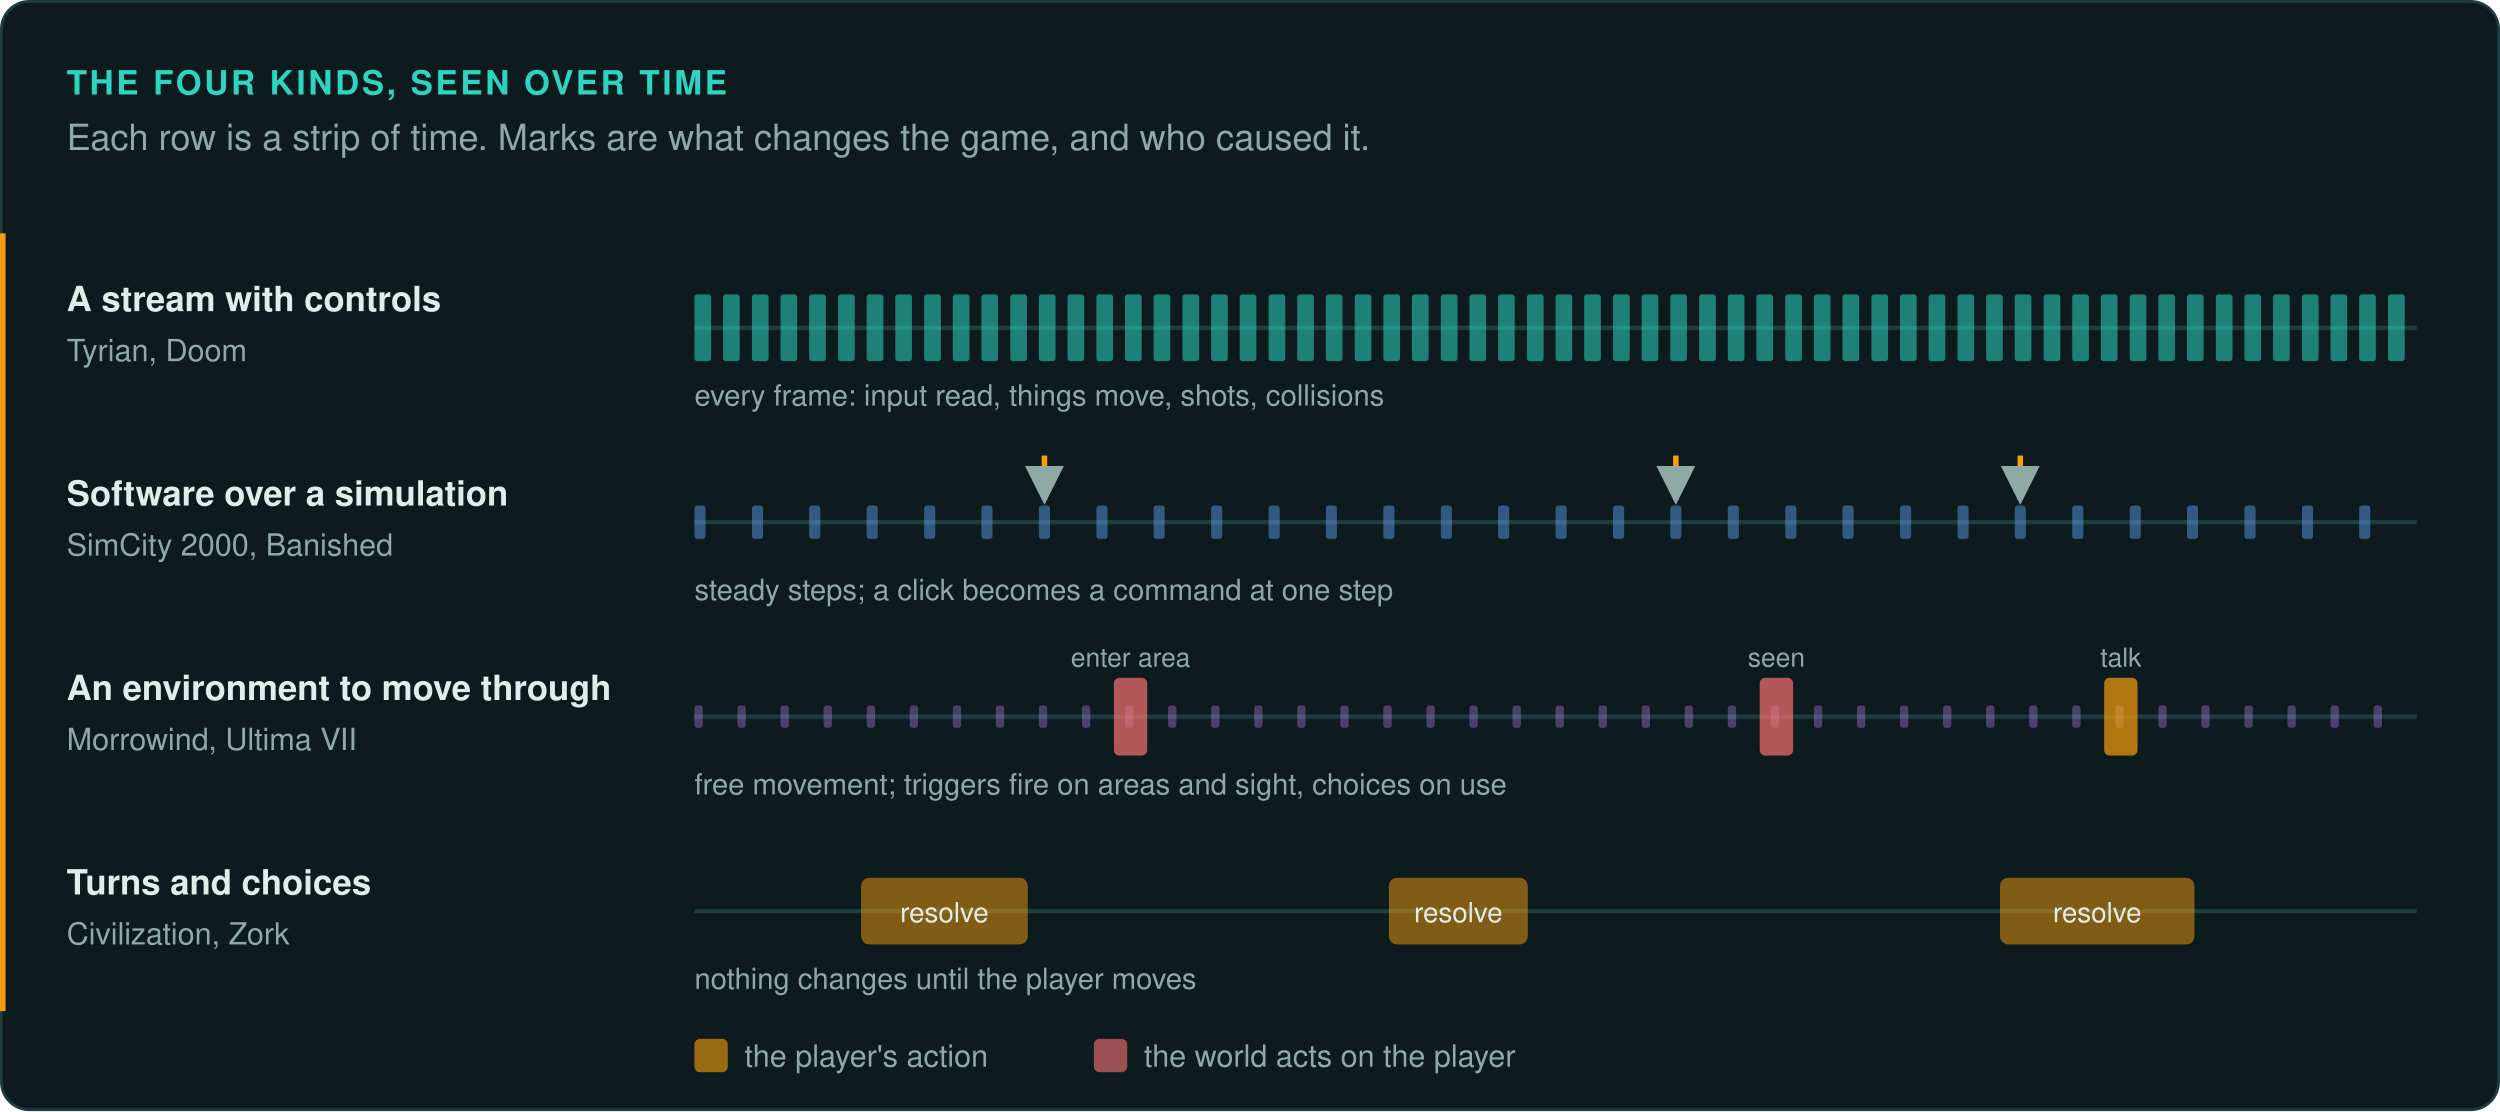
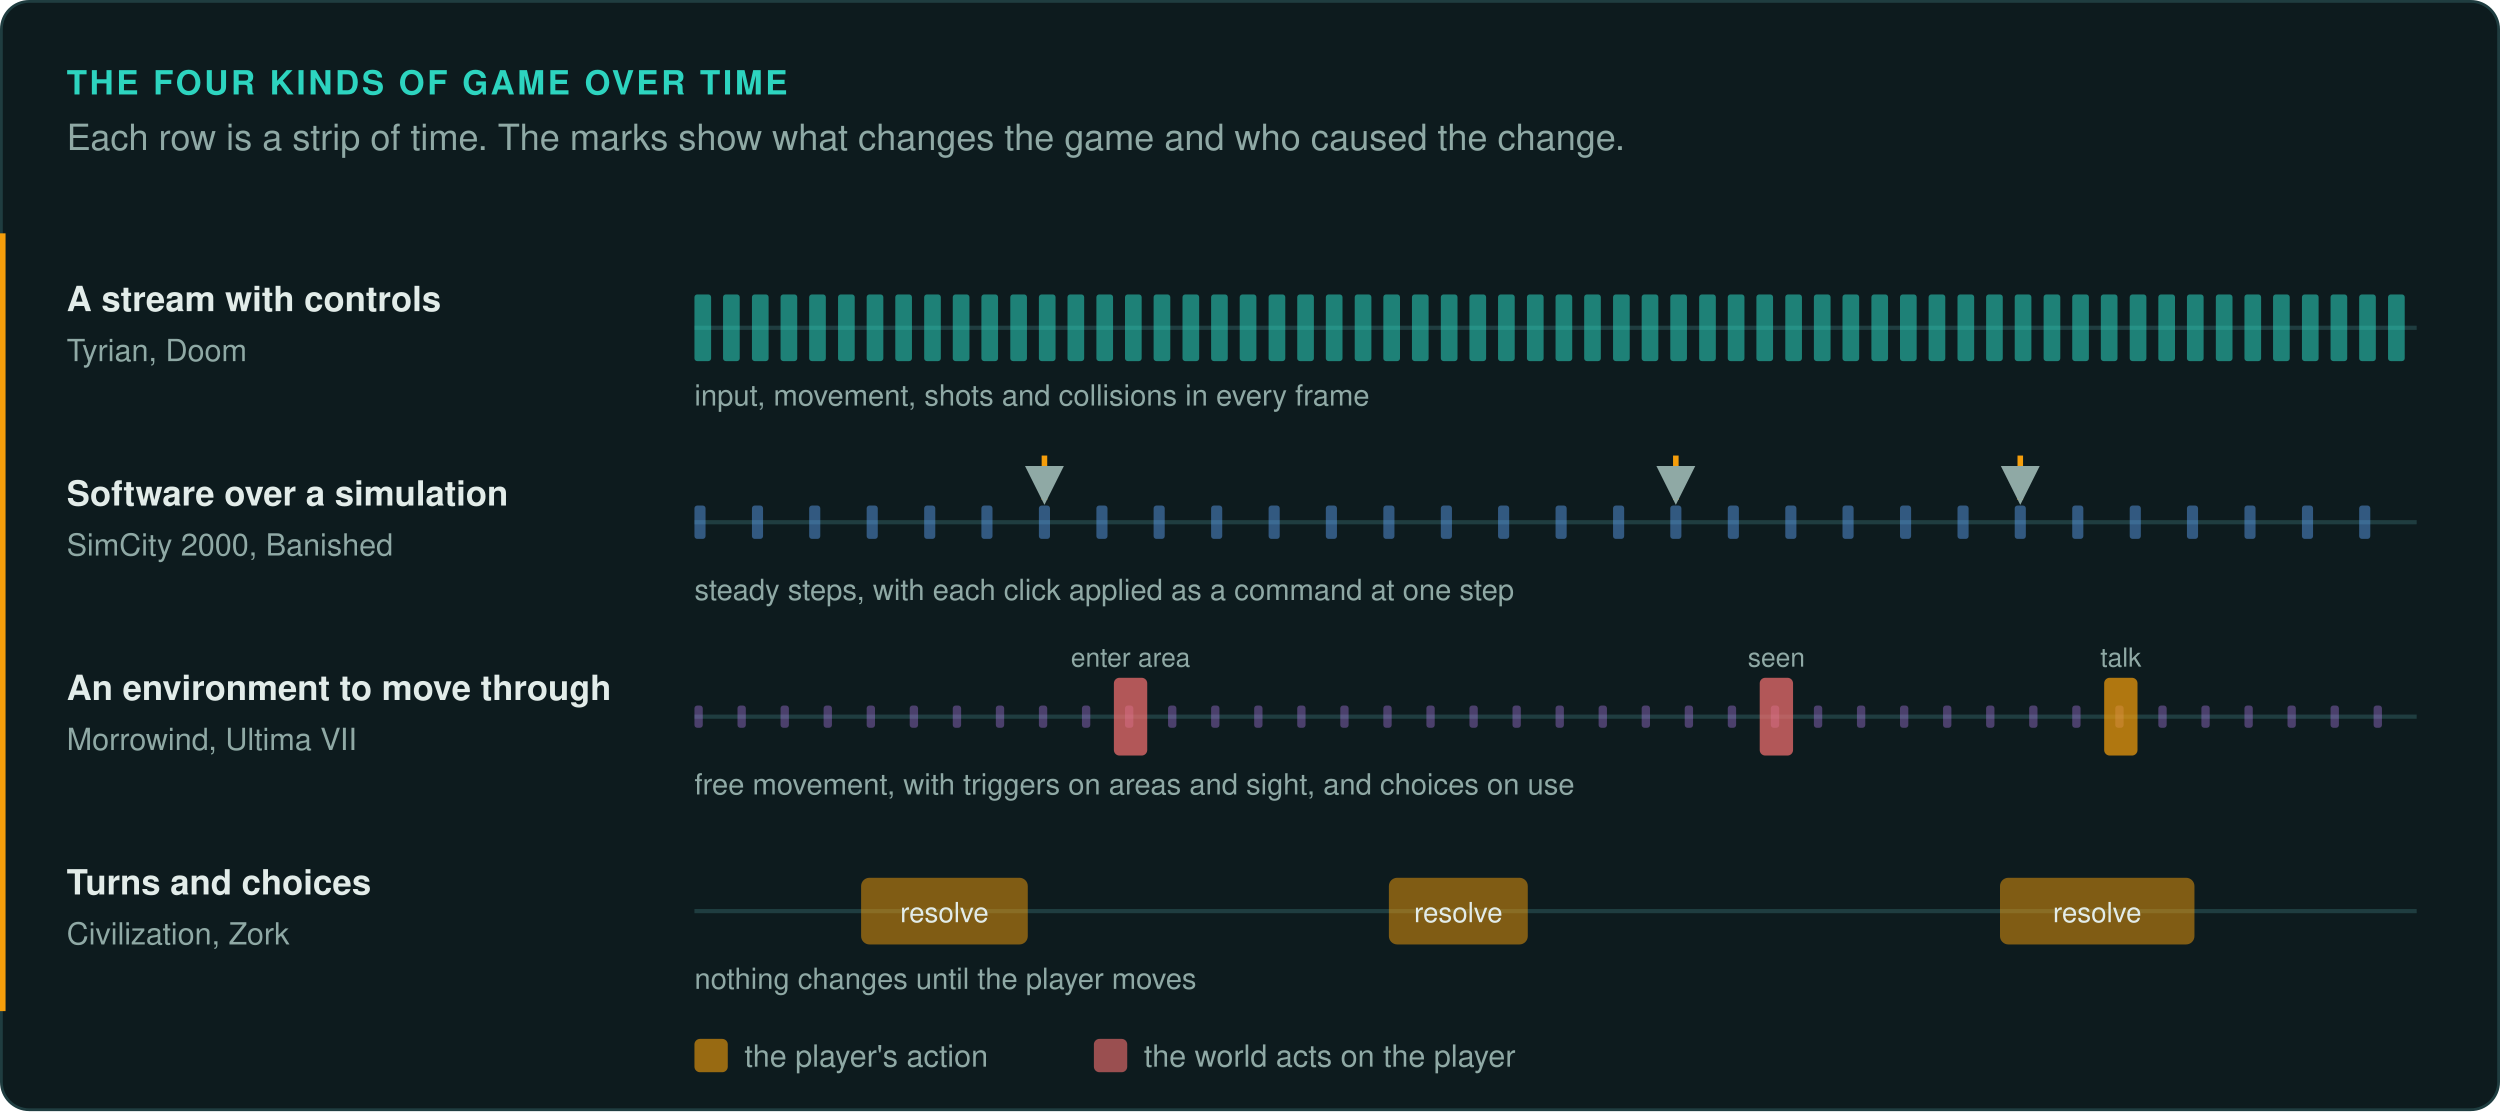
- <svg xmlns="http://www.w3.org/2000/svg" width="900" height="400" viewBox="0 0 900 400" role="img" aria-label="What happens over time in each of the four kinds: a stream with events every frame, a simulation stepping steadily with occasional commands, an environment with triggers on entering areas, and turns that resolve only after a move">
+ <svg xmlns="http://www.w3.org/2000/svg" width="900" height="400" viewBox="0 0 900 400" role="img" aria-label="What happens over time in each of the four kinds of game. A stream has events every frame. A simulation steps steadily with occasional commands. An environment has triggers on entering areas. Turns resolve only after a move">
  <rect x="0.5" y="0.5" width="899" height="399" rx="10" fill="#0d1b1e" stroke="#1f3d40" />
  <defs>
    <marker id="arrow" viewBox="0 0 8 8" refX="7" refY="4" markerWidth="7" markerHeight="7" orient="auto">
      <path d="M0 0L8 4L0 8z" fill="#8fa9a5" />
    </marker>
  </defs>
-   <text x="24.0" y="34.0" font-family="ui-sans-serif, -apple-system, 'Segoe UI', Helvetica, Arial, sans-serif" font-size="12" font-weight="600" fill="#2dd4bf" text-anchor="start" letter-spacing="0.08em">THE FOUR KINDS, SEEN OVER TIME</text>
-   <text x="24.0" y="54.0" font-family="ui-sans-serif, -apple-system, 'Segoe UI', Helvetica, Arial, sans-serif" font-size="13" font-weight="400" fill="#8fa9a5" text-anchor="start">Each row is a strip of time. Marks are what changes the game, and who caused it.</text>
+   <text x="24.0" y="34.0" font-family="ui-sans-serif, -apple-system, 'Segoe UI', Helvetica, Arial, sans-serif" font-size="12" font-weight="600" fill="#2dd4bf" text-anchor="start" letter-spacing="0.08em">THE FOUR KINDS OF GAME OVER TIME</text>
+   <text x="24.0" y="54.0" font-family="ui-sans-serif, -apple-system, 'Segoe UI', Helvetica, Arial, sans-serif" font-size="13" font-weight="400" fill="#8fa9a5" text-anchor="start">Each row is a strip of time. The marks show what changes the game and who caused the change.</text>
  <text x="24.0" y="112.0" font-family="ui-sans-serif, -apple-system, 'Segoe UI', Helvetica, Arial, sans-serif" font-size="12.5" font-weight="600" fill="#e2ece9" text-anchor="start">A stream with controls</text>
  <text x="24.0" y="130.0" font-family="ui-sans-serif, -apple-system, 'Segoe UI', Helvetica, Arial, sans-serif" font-size="11" font-weight="400" fill="#8fa9a5" text-anchor="start">Tyrian, Doom</text>
  <path d="M250.0 118.0L870.0 118.0" stroke="#1f3d40" stroke-width="1.5" fill="none" />
  <rect x="250.0" y="106.0" width="6.0" height="24.0" rx="1" fill="#2dd4bf" stroke="none" fill-opacity="0.55" />
  <rect x="260.3" y="106.0" width="6.0" height="24.0" rx="1" fill="#2dd4bf" stroke="none" fill-opacity="0.55" />
  <rect x="270.7" y="106.0" width="6.0" height="24.0" rx="1" fill="#2dd4bf" stroke="none" fill-opacity="0.55" />
  <rect x="281.0" y="106.0" width="6.0" height="24.0" rx="1" fill="#2dd4bf" stroke="none" fill-opacity="0.55" />
  <rect x="291.3" y="106.0" width="6.0" height="24.0" rx="1" fill="#2dd4bf" stroke="none" fill-opacity="0.55" />
  <rect x="301.7" y="106.0" width="6.0" height="24.0" rx="1" fill="#2dd4bf" stroke="none" fill-opacity="0.55" />
  <rect x="312.0" y="106.0" width="6.0" height="24.0" rx="1" fill="#2dd4bf" stroke="none" fill-opacity="0.55" />
  <rect x="322.3" y="106.0" width="6.0" height="24.0" rx="1" fill="#2dd4bf" stroke="none" fill-opacity="0.55" />
  <rect x="332.7" y="106.0" width="6.0" height="24.0" rx="1" fill="#2dd4bf" stroke="none" fill-opacity="0.55" />
  <rect x="343.0" y="106.0" width="6.0" height="24.0" rx="1" fill="#2dd4bf" stroke="none" fill-opacity="0.55" />
  <rect x="353.3" y="106.0" width="6.0" height="24.0" rx="1" fill="#2dd4bf" stroke="none" fill-opacity="0.55" />
  <rect x="363.7" y="106.0" width="6.0" height="24.0" rx="1" fill="#2dd4bf" stroke="none" fill-opacity="0.55" />
  <rect x="374.0" y="106.0" width="6.0" height="24.0" rx="1" fill="#2dd4bf" stroke="none" fill-opacity="0.55" />
  <rect x="384.3" y="106.0" width="6.0" height="24.0" rx="1" fill="#2dd4bf" stroke="none" fill-opacity="0.55" />
  <rect x="394.7" y="106.0" width="6.0" height="24.0" rx="1" fill="#2dd4bf" stroke="none" fill-opacity="0.55" />
  <rect x="405.0" y="106.0" width="6.0" height="24.0" rx="1" fill="#2dd4bf" stroke="none" fill-opacity="0.55" />
  <rect x="415.3" y="106.0" width="6.0" height="24.0" rx="1" fill="#2dd4bf" stroke="none" fill-opacity="0.55" />
  <rect x="425.7" y="106.0" width="6.0" height="24.0" rx="1" fill="#2dd4bf" stroke="none" fill-opacity="0.55" />
  <rect x="436.0" y="106.0" width="6.0" height="24.0" rx="1" fill="#2dd4bf" stroke="none" fill-opacity="0.55" />
  <rect x="446.3" y="106.0" width="6.0" height="24.0" rx="1" fill="#2dd4bf" stroke="none" fill-opacity="0.55" />
  <rect x="456.7" y="106.0" width="6.0" height="24.0" rx="1" fill="#2dd4bf" stroke="none" fill-opacity="0.55" />
  <rect x="467.0" y="106.0" width="6.0" height="24.0" rx="1" fill="#2dd4bf" stroke="none" fill-opacity="0.55" />
  <rect x="477.3" y="106.0" width="6.0" height="24.0" rx="1" fill="#2dd4bf" stroke="none" fill-opacity="0.55" />
  <rect x="487.7" y="106.0" width="6.0" height="24.0" rx="1" fill="#2dd4bf" stroke="none" fill-opacity="0.55" />
  <rect x="498.0" y="106.0" width="6.0" height="24.0" rx="1" fill="#2dd4bf" stroke="none" fill-opacity="0.55" />
  <rect x="508.3" y="106.0" width="6.0" height="24.0" rx="1" fill="#2dd4bf" stroke="none" fill-opacity="0.55" />
  <rect x="518.7" y="106.0" width="6.0" height="24.0" rx="1" fill="#2dd4bf" stroke="none" fill-opacity="0.55" />
  <rect x="529.0" y="106.0" width="6.0" height="24.0" rx="1" fill="#2dd4bf" stroke="none" fill-opacity="0.55" />
  <rect x="539.3" y="106.0" width="6.0" height="24.0" rx="1" fill="#2dd4bf" stroke="none" fill-opacity="0.55" />
  <rect x="549.7" y="106.0" width="6.0" height="24.0" rx="1" fill="#2dd4bf" stroke="none" fill-opacity="0.55" />
  <rect x="560.0" y="106.0" width="6.0" height="24.0" rx="1" fill="#2dd4bf" stroke="none" fill-opacity="0.55" />
  <rect x="570.3" y="106.0" width="6.0" height="24.0" rx="1" fill="#2dd4bf" stroke="none" fill-opacity="0.55" />
  <rect x="580.7" y="106.0" width="6.0" height="24.0" rx="1" fill="#2dd4bf" stroke="none" fill-opacity="0.55" />
  <rect x="591.0" y="106.0" width="6.0" height="24.0" rx="1" fill="#2dd4bf" stroke="none" fill-opacity="0.55" />
  <rect x="601.3" y="106.0" width="6.0" height="24.0" rx="1" fill="#2dd4bf" stroke="none" fill-opacity="0.55" />
  <rect x="611.7" y="106.0" width="6.0" height="24.0" rx="1" fill="#2dd4bf" stroke="none" fill-opacity="0.55" />
  <rect x="622.0" y="106.0" width="6.0" height="24.0" rx="1" fill="#2dd4bf" stroke="none" fill-opacity="0.55" />
  <rect x="632.3" y="106.0" width="6.0" height="24.0" rx="1" fill="#2dd4bf" stroke="none" fill-opacity="0.55" />
  <rect x="642.7" y="106.0" width="6.0" height="24.0" rx="1" fill="#2dd4bf" stroke="none" fill-opacity="0.55" />
  <rect x="653.0" y="106.0" width="6.0" height="24.0" rx="1" fill="#2dd4bf" stroke="none" fill-opacity="0.55" />
  <rect x="663.3" y="106.0" width="6.0" height="24.0" rx="1" fill="#2dd4bf" stroke="none" fill-opacity="0.55" />
  <rect x="673.7" y="106.0" width="6.0" height="24.0" rx="1" fill="#2dd4bf" stroke="none" fill-opacity="0.55" />
  <rect x="684.0" y="106.0" width="6.0" height="24.0" rx="1" fill="#2dd4bf" stroke="none" fill-opacity="0.55" />
  <rect x="694.3" y="106.0" width="6.0" height="24.0" rx="1" fill="#2dd4bf" stroke="none" fill-opacity="0.55" />
  <rect x="704.7" y="106.0" width="6.0" height="24.0" rx="1" fill="#2dd4bf" stroke="none" fill-opacity="0.55" />
  <rect x="715.0" y="106.0" width="6.0" height="24.0" rx="1" fill="#2dd4bf" stroke="none" fill-opacity="0.55" />
  <rect x="725.3" y="106.0" width="6.0" height="24.0" rx="1" fill="#2dd4bf" stroke="none" fill-opacity="0.55" />
  <rect x="735.7" y="106.0" width="6.0" height="24.0" rx="1" fill="#2dd4bf" stroke="none" fill-opacity="0.55" />
  <rect x="746.0" y="106.0" width="6.0" height="24.0" rx="1" fill="#2dd4bf" stroke="none" fill-opacity="0.55" />
  <rect x="756.3" y="106.0" width="6.0" height="24.0" rx="1" fill="#2dd4bf" stroke="none" fill-opacity="0.55" />
  <rect x="766.7" y="106.0" width="6.0" height="24.0" rx="1" fill="#2dd4bf" stroke="none" fill-opacity="0.55" />
  <rect x="777.0" y="106.0" width="6.0" height="24.0" rx="1" fill="#2dd4bf" stroke="none" fill-opacity="0.55" />
  <rect x="787.3" y="106.0" width="6.0" height="24.0" rx="1" fill="#2dd4bf" stroke="none" fill-opacity="0.55" />
  <rect x="797.7" y="106.0" width="6.0" height="24.0" rx="1" fill="#2dd4bf" stroke="none" fill-opacity="0.55" />
  <rect x="808.0" y="106.0" width="6.0" height="24.0" rx="1" fill="#2dd4bf" stroke="none" fill-opacity="0.55" />
  <rect x="818.3" y="106.0" width="6.0" height="24.0" rx="1" fill="#2dd4bf" stroke="none" fill-opacity="0.55" />
  <rect x="828.7" y="106.0" width="6.0" height="24.0" rx="1" fill="#2dd4bf" stroke="none" fill-opacity="0.55" />
  <rect x="839.0" y="106.0" width="6.0" height="24.0" rx="1" fill="#2dd4bf" stroke="none" fill-opacity="0.55" />
  <rect x="849.3" y="106.0" width="6.0" height="24.0" rx="1" fill="#2dd4bf" stroke="none" fill-opacity="0.55" />
  <rect x="859.7" y="106.0" width="6.0" height="24.0" rx="1" fill="#2dd4bf" stroke="none" fill-opacity="0.55" />
-   <text x="250.0" y="146.0" font-family="ui-sans-serif, -apple-system, 'Segoe UI', Helvetica, Arial, sans-serif" font-size="10.5" font-weight="400" fill="#8fa9a5" text-anchor="start">every frame: input read, things move, shots, collisions</text>
+   <text x="250.0" y="146.0" font-family="ui-sans-serif, -apple-system, 'Segoe UI', Helvetica, Arial, sans-serif" font-size="10.5" font-weight="400" fill="#8fa9a5" text-anchor="start">input, movement, shots and collisions in every frame</text>
  <text x="24.0" y="182.0" font-family="ui-sans-serif, -apple-system, 'Segoe UI', Helvetica, Arial, sans-serif" font-size="12.5" font-weight="600" fill="#e2ece9" text-anchor="start">Software over a simulation</text>
  <text x="24.0" y="200.0" font-family="ui-sans-serif, -apple-system, 'Segoe UI', Helvetica, Arial, sans-serif" font-size="11" font-weight="400" fill="#8fa9a5" text-anchor="start">SimCity 2000, Banished</text>
  <path d="M250.0 188.0L870.0 188.0" stroke="#1f3d40" stroke-width="1.5" fill="none" />
  <rect x="250.0" y="182.0" width="4.0" height="12.0" rx="1" fill="#60a5fa" stroke="none" fill-opacity="0.45" />
  <rect x="270.7" y="182.0" width="4.0" height="12.0" rx="1" fill="#60a5fa" stroke="none" fill-opacity="0.45" />
  <rect x="291.3" y="182.0" width="4.0" height="12.0" rx="1" fill="#60a5fa" stroke="none" fill-opacity="0.45" />
  <rect x="312.0" y="182.0" width="4.0" height="12.0" rx="1" fill="#60a5fa" stroke="none" fill-opacity="0.45" />
  <rect x="332.7" y="182.0" width="4.0" height="12.0" rx="1" fill="#60a5fa" stroke="none" fill-opacity="0.45" />
  <rect x="353.3" y="182.0" width="4.0" height="12.0" rx="1" fill="#60a5fa" stroke="none" fill-opacity="0.45" />
  <rect x="374.0" y="182.0" width="4.0" height="12.0" rx="1" fill="#60a5fa" stroke="none" fill-opacity="0.45" />
  <rect x="394.7" y="182.0" width="4.0" height="12.0" rx="1" fill="#60a5fa" stroke="none" fill-opacity="0.45" />
  <rect x="415.3" y="182.0" width="4.0" height="12.0" rx="1" fill="#60a5fa" stroke="none" fill-opacity="0.45" />
  <rect x="436.0" y="182.0" width="4.0" height="12.0" rx="1" fill="#60a5fa" stroke="none" fill-opacity="0.45" />
  <rect x="456.7" y="182.0" width="4.0" height="12.0" rx="1" fill="#60a5fa" stroke="none" fill-opacity="0.45" />
  <rect x="477.3" y="182.0" width="4.0" height="12.0" rx="1" fill="#60a5fa" stroke="none" fill-opacity="0.45" />
  <rect x="498.0" y="182.0" width="4.0" height="12.0" rx="1" fill="#60a5fa" stroke="none" fill-opacity="0.45" />
  <rect x="518.7" y="182.0" width="4.0" height="12.0" rx="1" fill="#60a5fa" stroke="none" fill-opacity="0.45" />
  <rect x="539.3" y="182.0" width="4.0" height="12.0" rx="1" fill="#60a5fa" stroke="none" fill-opacity="0.45" />
  <rect x="560.0" y="182.0" width="4.0" height="12.0" rx="1" fill="#60a5fa" stroke="none" fill-opacity="0.45" />
  <rect x="580.7" y="182.0" width="4.0" height="12.0" rx="1" fill="#60a5fa" stroke="none" fill-opacity="0.45" />
  <rect x="601.3" y="182.0" width="4.0" height="12.0" rx="1" fill="#60a5fa" stroke="none" fill-opacity="0.45" />
  <rect x="622.0" y="182.0" width="4.0" height="12.0" rx="1" fill="#60a5fa" stroke="none" fill-opacity="0.45" />
  <rect x="642.7" y="182.0" width="4.0" height="12.0" rx="1" fill="#60a5fa" stroke="none" fill-opacity="0.45" />
  <rect x="663.3" y="182.0" width="4.0" height="12.0" rx="1" fill="#60a5fa" stroke="none" fill-opacity="0.45" />
  <rect x="684.0" y="182.0" width="4.0" height="12.0" rx="1" fill="#60a5fa" stroke="none" fill-opacity="0.45" />
  <rect x="704.7" y="182.0" width="4.0" height="12.0" rx="1" fill="#60a5fa" stroke="none" fill-opacity="0.45" />
  <rect x="725.3" y="182.0" width="4.0" height="12.0" rx="1" fill="#60a5fa" stroke="none" fill-opacity="0.45" />
  <rect x="746.0" y="182.0" width="4.0" height="12.0" rx="1" fill="#60a5fa" stroke="none" fill-opacity="0.45" />
  <rect x="766.7" y="182.0" width="4.0" height="12.0" rx="1" fill="#60a5fa" stroke="none" fill-opacity="0.45" />
  <rect x="787.3" y="182.0" width="4.0" height="12.0" rx="1" fill="#60a5fa" stroke="none" fill-opacity="0.45" />
  <rect x="808.0" y="182.0" width="4.0" height="12.0" rx="1" fill="#60a5fa" stroke="none" fill-opacity="0.45" />
  <rect x="828.7" y="182.0" width="4.0" height="12.0" rx="1" fill="#60a5fa" stroke="none" fill-opacity="0.45" />
  <rect x="849.3" y="182.0" width="4.0" height="12.0" rx="1" fill="#60a5fa" stroke="none" fill-opacity="0.45" />
  <path d="M376.0 164L376.0 180" stroke="#f59e0b" stroke-width="2" marker-end="url(#arrow)" />
  <path d="M603.3 164L603.3 180" stroke="#f59e0b" stroke-width="2" marker-end="url(#arrow)" />
  <path d="M727.3 164L727.3 180" stroke="#f59e0b" stroke-width="2" marker-end="url(#arrow)" />
-   <text x="250.0" y="216.0" font-family="ui-sans-serif, -apple-system, 'Segoe UI', Helvetica, Arial, sans-serif" font-size="10.5" font-weight="400" fill="#8fa9a5" text-anchor="start">steady steps; a click becomes a command at one step</text>
+   <text x="250.0" y="216.0" font-family="ui-sans-serif, -apple-system, 'Segoe UI', Helvetica, Arial, sans-serif" font-size="10.5" font-weight="400" fill="#8fa9a5" text-anchor="start">steady steps, with each click applied as a command at one step</text>
  <text x="24.0" y="252.0" font-family="ui-sans-serif, -apple-system, 'Segoe UI', Helvetica, Arial, sans-serif" font-size="12.5" font-weight="600" fill="#e2ece9" text-anchor="start">An environment to move through</text>
  <text x="24.0" y="270.0" font-family="ui-sans-serif, -apple-system, 'Segoe UI', Helvetica, Arial, sans-serif" font-size="11" font-weight="400" fill="#8fa9a5" text-anchor="start">Morrowind, Ultima VII</text>
  <path d="M250.0 258.0L870.0 258.0" stroke="#1f3d40" stroke-width="1.5" fill="none" />
  <rect x="250.0" y="254.0" width="3.0" height="8.0" rx="1" fill="#c084fc" stroke="none" fill-opacity="0.35" />
  <rect x="265.5" y="254.0" width="3.0" height="8.0" rx="1" fill="#c084fc" stroke="none" fill-opacity="0.35" />
  <rect x="281.0" y="254.0" width="3.0" height="8.0" rx="1" fill="#c084fc" stroke="none" fill-opacity="0.35" />
  <rect x="296.5" y="254.0" width="3.0" height="8.0" rx="1" fill="#c084fc" stroke="none" fill-opacity="0.35" />
  <rect x="312.0" y="254.0" width="3.0" height="8.0" rx="1" fill="#c084fc" stroke="none" fill-opacity="0.35" />
  <rect x="327.5" y="254.0" width="3.0" height="8.0" rx="1" fill="#c084fc" stroke="none" fill-opacity="0.35" />
  <rect x="343.0" y="254.0" width="3.0" height="8.0" rx="1" fill="#c084fc" stroke="none" fill-opacity="0.35" />
  <rect x="358.5" y="254.0" width="3.0" height="8.0" rx="1" fill="#c084fc" stroke="none" fill-opacity="0.35" />
  <rect x="374.0" y="254.0" width="3.0" height="8.0" rx="1" fill="#c084fc" stroke="none" fill-opacity="0.35" />
  <rect x="389.5" y="254.0" width="3.0" height="8.0" rx="1" fill="#c084fc" stroke="none" fill-opacity="0.35" />
  <rect x="405.0" y="254.0" width="3.0" height="8.0" rx="1" fill="#c084fc" stroke="none" fill-opacity="0.35" />
  <rect x="420.5" y="254.0" width="3.0" height="8.0" rx="1" fill="#c084fc" stroke="none" fill-opacity="0.35" />
  <rect x="436.0" y="254.0" width="3.0" height="8.0" rx="1" fill="#c084fc" stroke="none" fill-opacity="0.35" />
  <rect x="451.5" y="254.0" width="3.0" height="8.0" rx="1" fill="#c084fc" stroke="none" fill-opacity="0.35" />
  <rect x="467.0" y="254.0" width="3.0" height="8.0" rx="1" fill="#c084fc" stroke="none" fill-opacity="0.35" />
  <rect x="482.5" y="254.0" width="3.0" height="8.0" rx="1" fill="#c084fc" stroke="none" fill-opacity="0.35" />
  <rect x="498.0" y="254.0" width="3.0" height="8.0" rx="1" fill="#c084fc" stroke="none" fill-opacity="0.35" />
  <rect x="513.5" y="254.0" width="3.0" height="8.0" rx="1" fill="#c084fc" stroke="none" fill-opacity="0.35" />
  <rect x="529.0" y="254.0" width="3.0" height="8.0" rx="1" fill="#c084fc" stroke="none" fill-opacity="0.35" />
  <rect x="544.5" y="254.0" width="3.0" height="8.0" rx="1" fill="#c084fc" stroke="none" fill-opacity="0.35" />
  <rect x="560.0" y="254.0" width="3.0" height="8.0" rx="1" fill="#c084fc" stroke="none" fill-opacity="0.35" />
  <rect x="575.5" y="254.0" width="3.0" height="8.0" rx="1" fill="#c084fc" stroke="none" fill-opacity="0.35" />
  <rect x="591.0" y="254.0" width="3.0" height="8.0" rx="1" fill="#c084fc" stroke="none" fill-opacity="0.35" />
  <rect x="606.5" y="254.0" width="3.0" height="8.0" rx="1" fill="#c084fc" stroke="none" fill-opacity="0.35" />
  <rect x="622.0" y="254.0" width="3.0" height="8.0" rx="1" fill="#c084fc" stroke="none" fill-opacity="0.35" />
  <rect x="637.5" y="254.0" width="3.0" height="8.0" rx="1" fill="#c084fc" stroke="none" fill-opacity="0.35" />
  <rect x="653.0" y="254.0" width="3.0" height="8.0" rx="1" fill="#c084fc" stroke="none" fill-opacity="0.35" />
  <rect x="668.5" y="254.0" width="3.0" height="8.0" rx="1" fill="#c084fc" stroke="none" fill-opacity="0.35" />
  <rect x="684.0" y="254.0" width="3.0" height="8.0" rx="1" fill="#c084fc" stroke="none" fill-opacity="0.35" />
  <rect x="699.5" y="254.0" width="3.0" height="8.0" rx="1" fill="#c084fc" stroke="none" fill-opacity="0.35" />
  <rect x="715.0" y="254.0" width="3.0" height="8.0" rx="1" fill="#c084fc" stroke="none" fill-opacity="0.35" />
  <rect x="730.5" y="254.0" width="3.0" height="8.0" rx="1" fill="#c084fc" stroke="none" fill-opacity="0.35" />
  <rect x="746.0" y="254.0" width="3.0" height="8.0" rx="1" fill="#c084fc" stroke="none" fill-opacity="0.35" />
  <rect x="761.5" y="254.0" width="3.0" height="8.0" rx="1" fill="#c084fc" stroke="none" fill-opacity="0.35" />
  <rect x="777.0" y="254.0" width="3.0" height="8.0" rx="1" fill="#c084fc" stroke="none" fill-opacity="0.35" />
  <rect x="792.5" y="254.0" width="3.0" height="8.0" rx="1" fill="#c084fc" stroke="none" fill-opacity="0.35" />
  <rect x="808.0" y="254.0" width="3.0" height="8.0" rx="1" fill="#c084fc" stroke="none" fill-opacity="0.35" />
  <rect x="823.5" y="254.0" width="3.0" height="8.0" rx="1" fill="#c084fc" stroke="none" fill-opacity="0.35" />
  <rect x="839.0" y="254.0" width="3.0" height="8.0" rx="1" fill="#c084fc" stroke="none" fill-opacity="0.35" />
  <rect x="854.5" y="254.0" width="3.0" height="8.0" rx="1" fill="#c084fc" stroke="none" fill-opacity="0.35" />
  <rect x="401.0" y="244.0" width="12.0" height="28.0" rx="2" fill="#f87171" stroke="none" fill-opacity="0.7" />
  <text x="407.0" y="240.0" font-family="ui-sans-serif, -apple-system, 'Segoe UI', Helvetica, Arial, sans-serif" font-size="9.5" font-weight="400" fill="#8fa9a5" text-anchor="middle">enter area</text>
  <rect x="633.5" y="244.0" width="12.0" height="28.0" rx="2" fill="#f87171" stroke="none" fill-opacity="0.7" />
  <text x="639.5" y="240.0" font-family="ui-sans-serif, -apple-system, 'Segoe UI', Helvetica, Arial, sans-serif" font-size="9.5" font-weight="400" fill="#8fa9a5" text-anchor="middle">seen</text>
  <rect x="757.5" y="244.0" width="12.0" height="28.0" rx="2" fill="#f59e0b" stroke="none" fill-opacity="0.7" />
  <text x="763.5" y="240.0" font-family="ui-sans-serif, -apple-system, 'Segoe UI', Helvetica, Arial, sans-serif" font-size="9.5" font-weight="400" fill="#8fa9a5" text-anchor="middle">talk</text>
-   <text x="250.0" y="286.0" font-family="ui-sans-serif, -apple-system, 'Segoe UI', Helvetica, Arial, sans-serif" font-size="10.5" font-weight="400" fill="#8fa9a5" text-anchor="start">free movement; triggers fire on areas and sight, choices on use</text>
+   <text x="250.0" y="286.0" font-family="ui-sans-serif, -apple-system, 'Segoe UI', Helvetica, Arial, sans-serif" font-size="10.5" font-weight="400" fill="#8fa9a5" text-anchor="start">free movement, with triggers on areas and sight, and choices on use</text>
  <text x="24.0" y="322.0" font-family="ui-sans-serif, -apple-system, 'Segoe UI', Helvetica, Arial, sans-serif" font-size="12.5" font-weight="600" fill="#e2ece9" text-anchor="start">Turns and choices</text>
  <text x="24.0" y="340.0" font-family="ui-sans-serif, -apple-system, 'Segoe UI', Helvetica, Arial, sans-serif" font-size="11" font-weight="400" fill="#8fa9a5" text-anchor="start">Civilization, Zork</text>
  <path d="M250.0 328.0L870.0 328.0" stroke="#1f3d40" stroke-width="1.5" fill="none" />
  <rect x="310.0" y="316.0" width="60.0" height="24.0" rx="3" fill="#f59e0b" stroke="none" fill-opacity="0.5" />
  <text x="340.0" y="332.0" font-family="ui-sans-serif, -apple-system, 'Segoe UI', Helvetica, Arial, sans-serif" font-size="10" font-weight="400" fill="#e2ece9" text-anchor="middle">resolve</text>
  <rect x="500.0" y="316.0" width="50.0" height="24.0" rx="3" fill="#f59e0b" stroke="none" fill-opacity="0.5" />
  <text x="525.0" y="332.0" font-family="ui-sans-serif, -apple-system, 'Segoe UI', Helvetica, Arial, sans-serif" font-size="10" font-weight="400" fill="#e2ece9" text-anchor="middle">resolve</text>
  <rect x="720.0" y="316.0" width="70.0" height="24.0" rx="3" fill="#f59e0b" stroke="none" fill-opacity="0.5" />
  <text x="755.0" y="332.0" font-family="ui-sans-serif, -apple-system, 'Segoe UI', Helvetica, Arial, sans-serif" font-size="10" font-weight="400" fill="#e2ece9" text-anchor="middle">resolve</text>
  <text x="250.0" y="356.0" font-family="ui-sans-serif, -apple-system, 'Segoe UI', Helvetica, Arial, sans-serif" font-size="10.5" font-weight="400" fill="#8fa9a5" text-anchor="start">nothing changes until the player moves</text>
  <rect y="84" width="2" height="280" fill="#f59e0b">
    <animate attributeName="x" values="250;870" dur="6.0s" repeatCount="indefinite" />
  </rect>
  <rect x="250.0" y="374.0" width="12.0" height="12.0" rx="2" fill="#f59e0b" stroke="none" fill-opacity="0.6" />
  <text x="268.0" y="384.0" font-family="ui-sans-serif, -apple-system, 'Segoe UI', Helvetica, Arial, sans-serif" font-size="11" font-weight="400" fill="#8fa9a5" text-anchor="start">the player's action</text>
  <rect x="393.8" y="374.0" width="12.0" height="12.0" rx="2" fill="#f87171" stroke="none" fill-opacity="0.6" />
  <text x="411.8" y="384.0" font-family="ui-sans-serif, -apple-system, 'Segoe UI', Helvetica, Arial, sans-serif" font-size="11" font-weight="400" fill="#8fa9a5" text-anchor="start">the world acts on the player</text>
</svg>
